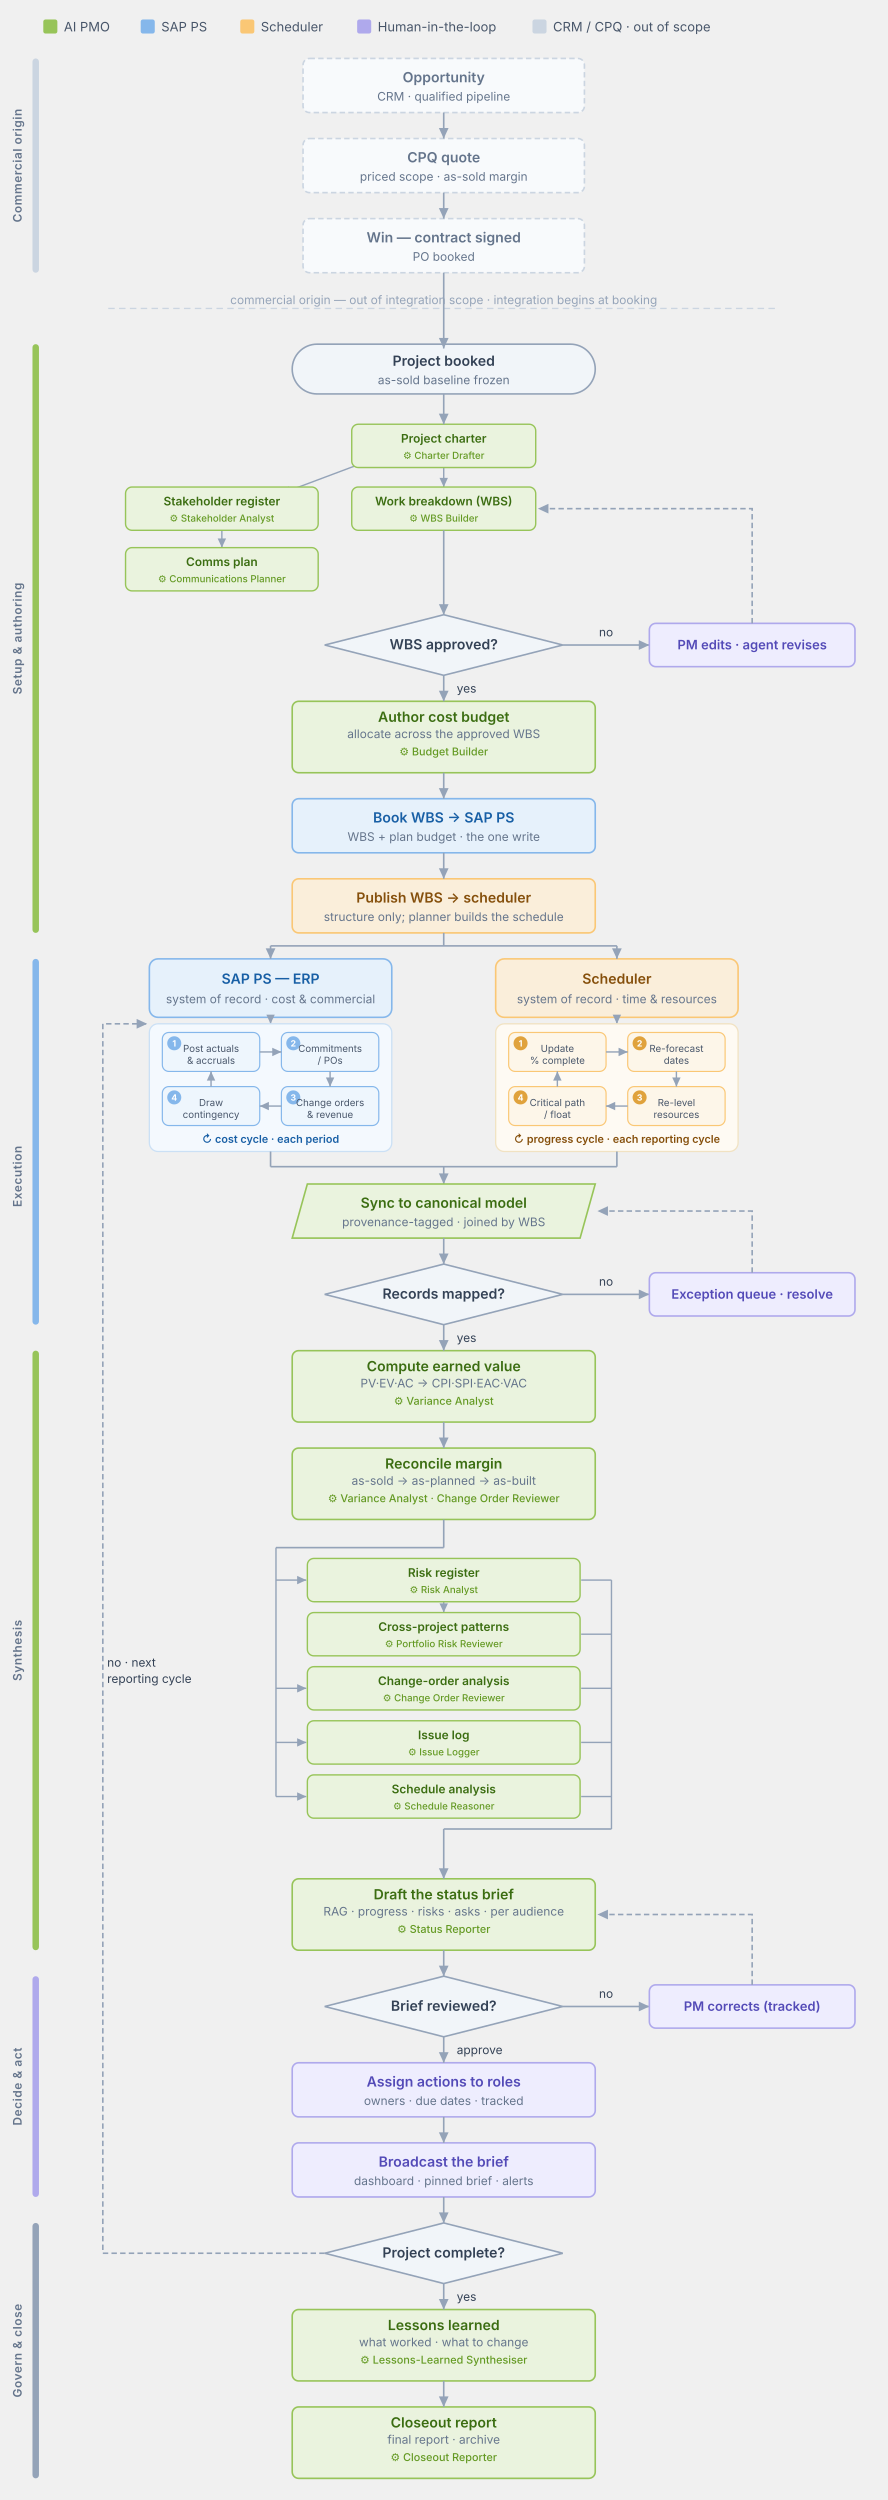
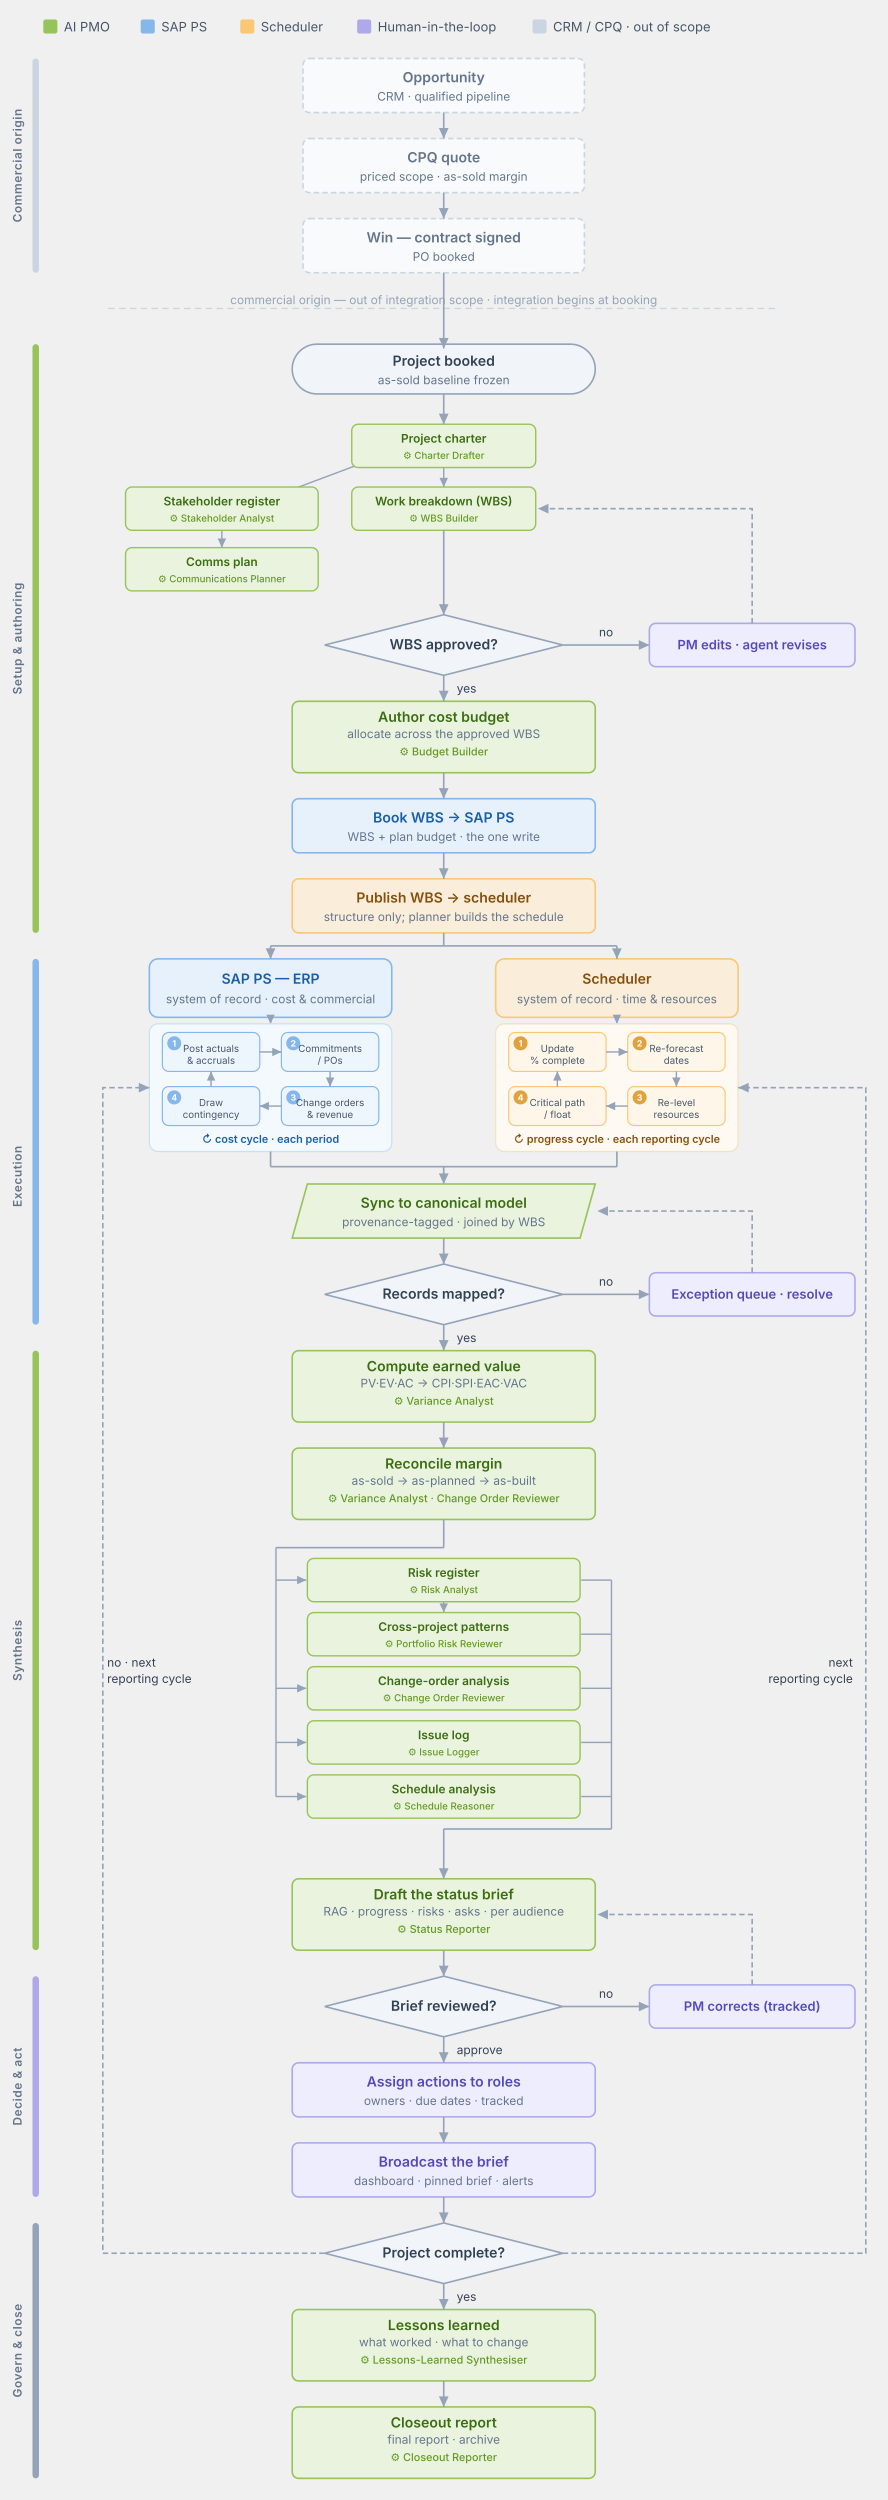
<svg xmlns="http://www.w3.org/2000/svg" viewBox="0 0 820 2310" width="100%" font-family="Inter,Arial,sans-serif">
  <defs>
    <marker id="ah" markerWidth="9" markerHeight="9" refX="6.5" refY="3" orient="auto">
      <path d="M0,0 L6.5,3 L0,6 Z" fill="#94a3b8" />
    </marker>
    <style>.pa{cursor:pointer}.pa:hover rect{stroke-width:2.6}</style>
  </defs>
  <g>
    <rect x="40" y="18" width="13" height="13" rx="2" fill="#97C459" />
    <text x="59" y="29" font-family="Inter,Arial,sans-serif" font-size="12" fill="#475569">AI PMO</text>
    <rect x="130" y="18" width="13" height="13" rx="2" fill="#85B7EB" />
    <text x="149" y="29" font-family="Inter,Arial,sans-serif" font-size="12" fill="#475569">SAP PS</text>
    <rect x="222" y="18" width="13" height="13" rx="2" fill="#FAC775" />
    <text x="241" y="29" font-family="Inter,Arial,sans-serif" font-size="12" fill="#475569">Scheduler</text>
    <rect x="330" y="18" width="13" height="13" rx="2" fill="#AFA9EC" />
    <text x="349" y="29" font-family="Inter,Arial,sans-serif" font-size="12" fill="#475569">Human-in-the-loop</text>
    <rect x="492" y="18" width="13" height="13" rx="2" fill="#CBD5E1" />
    <text x="511" y="29" font-family="Inter,Arial,sans-serif" font-size="12" fill="#475569">CRM / CPQ · out of scope</text>
  </g>
  <g transform="translate(0,46)">
    <rect x="30" y="8" width="6" height="198" rx="3" fill="#CBD5E1" />
    <text transform="rotate(-90 20 107)" x="20" y="107" text-anchor="middle" font-family="Inter,Arial,sans-serif" font-size="11" font-weight="600" letter-spacing="0.5" fill="#64748b">Commercial origin</text>
    <rect x="30" y="272" width="6" height="544" rx="3" fill="#97C459" />
    <text transform="rotate(-90 20 544)" x="20" y="544" text-anchor="middle" font-family="Inter,Arial,sans-serif" font-size="11" font-weight="600" letter-spacing="0.5" fill="#64748b">Setup &amp; authoring</text>
    <rect x="30" y="840" width="6" height="338" rx="3" fill="#85B7EB" />
    <text transform="rotate(-90 20 1041)" x="20" y="1041" text-anchor="middle" font-family="Inter,Arial,sans-serif" font-size="11" font-weight="600" letter-spacing="0.5" fill="#64748b">Execution</text>
    <rect x="30" y="1202" width="6" height="554" rx="3" fill="#97C459" />
    <text transform="rotate(-90 20 1479)" x="20" y="1479" text-anchor="middle" font-family="Inter,Arial,sans-serif" font-size="11" font-weight="600" letter-spacing="0.5" fill="#64748b">Synthesis</text>
    <rect x="30" y="1780" width="6" height="204" rx="3" fill="#AFA9EC" />
    <text transform="rotate(-90 20 1882)" x="20" y="1882" text-anchor="middle" font-family="Inter,Arial,sans-serif" font-size="11" font-weight="600" letter-spacing="0.5" fill="#64748b">Decide &amp; act</text>
    <rect x="30" y="2008" width="6" height="236" rx="3" fill="#94A3B8" />
    <text transform="rotate(-90 20 2126)" x="20" y="2126" text-anchor="middle" font-family="Inter,Arial,sans-serif" font-size="11" font-weight="600" letter-spacing="0.5" fill="#64748b">Govern &amp; close</text>
    <rect x="280" y="8" width="260" height="50" rx="6" fill="#F8FAFC" stroke="#CBD5E1" stroke-width="1.5" stroke-dasharray="5 3" />
    <text x="410" y="30" text-anchor="middle" font-family="Inter,Arial,sans-serif" font-size="13" font-weight="600" fill="#64748B">Opportunity</text>
    <text x="410" y="47" text-anchor="middle" font-family="Inter,Arial,sans-serif" font-size="11" font-weight="400" fill="#64748b">CRM · qualified pipeline</text>
    <rect x="280" y="82" width="260" height="50" rx="6" fill="#F8FAFC" stroke="#CBD5E1" stroke-width="1.5" stroke-dasharray="5 3" />
    <text x="410" y="104" text-anchor="middle" font-family="Inter,Arial,sans-serif" font-size="13" font-weight="600" fill="#64748B">CPQ quote</text>
    <text x="410" y="121" text-anchor="middle" font-family="Inter,Arial,sans-serif" font-size="11" font-weight="400" fill="#64748b">priced scope · as-sold margin</text>
    <rect x="280" y="156" width="260" height="50" rx="6" fill="#F8FAFC" stroke="#CBD5E1" stroke-width="1.5" stroke-dasharray="5 3" />
    <text x="410" y="178" text-anchor="middle" font-family="Inter,Arial,sans-serif" font-size="13" font-weight="600" fill="#64748B">Win — contract signed</text>
    <text x="410" y="195" text-anchor="middle" font-family="Inter,Arial,sans-serif" font-size="11" font-weight="400" fill="#64748b">PO booked</text>
    <line x1="100" y1="239" x2="720" y2="239" stroke="#cbd5e1" stroke-width="1.2" stroke-dasharray="6 4" />
    <text x="410" y="235" text-anchor="middle" font-family="Inter,Arial,sans-serif" font-size="11" font-weight="400" fill="#94a3b8">commercial origin — out of integration scope    ·    integration begins at booking</text>
    <rect x="270" y="272" width="280" height="46" rx="23.0" fill="#F1F5F9" stroke="#94A3B8" stroke-width="1.5" />
    <text x="410" y="292" text-anchor="middle" font-family="Inter,Arial,sans-serif" font-size="13" font-weight="600" fill="#334155">Project booked</text>
    <text x="410" y="309" text-anchor="middle" font-family="Inter,Arial,sans-serif" font-size="11" font-weight="400" fill="#64748b">as-sold baseline frozen</text>
    <line x1="410" y1="386" x2="410" y2="404" stroke="#94a3b8" stroke-width="1.3" marker-end="url(#ah)" />
    <line x1="340" y1="380" x2="260" y2="410" stroke="#94a3b8" stroke-width="1.3" marker-end="url(#ah)" />
    <line x1="205" y1="444" x2="205" y2="460" stroke="#94a3b8" stroke-width="1.3" marker-end="url(#ah)" />
    <g class="pa" data-agent="charter_drafter">
      <rect x="325.0" y="346" width="170" height="40" rx="6" fill="#EAF3DE" stroke="#97C459" stroke-width="1.3" />
      <text x="410" y="363" text-anchor="middle" font-family="Inter,Arial,sans-serif" font-size="11" font-weight="600" fill="#3B6D11">Project charter</text>
      <text x="410" y="378" text-anchor="middle" font-family="Inter,Arial,sans-serif" font-size="9" font-weight="500" fill="#639922">⚙ Charter Drafter</text>
    </g>
    <g class="pa" data-agent="stakeholder_analyst">
      <rect x="116.0" y="404" width="178" height="40" rx="6" fill="#EAF3DE" stroke="#97C459" stroke-width="1.3" />
      <text x="205" y="421" text-anchor="middle" font-family="Inter,Arial,sans-serif" font-size="11" font-weight="600" fill="#3B6D11">Stakeholder register</text>
      <text x="205" y="436" text-anchor="middle" font-family="Inter,Arial,sans-serif" font-size="9" font-weight="500" fill="#639922">⚙ Stakeholder Analyst</text>
    </g>
    <g class="pa" data-agent="wbs_builder">
      <rect x="325.0" y="404" width="170" height="40" rx="6" fill="#EAF3DE" stroke="#97C459" stroke-width="1.3" />
      <text x="410" y="421" text-anchor="middle" font-family="Inter,Arial,sans-serif" font-size="11" font-weight="600" fill="#3B6D11">Work breakdown (WBS)</text>
      <text x="410" y="436" text-anchor="middle" font-family="Inter,Arial,sans-serif" font-size="9" font-weight="500" fill="#639922">⚙ WBS Builder</text>
    </g>
    <g class="pa" data-agent="communications_planner">
      <rect x="116.0" y="460" width="178" height="40" rx="6" fill="#EAF3DE" stroke="#97C459" stroke-width="1.3" />
      <text x="205" y="477" text-anchor="middle" font-family="Inter,Arial,sans-serif" font-size="11" font-weight="600" fill="#3B6D11">Comms plan</text>
      <text x="205" y="492" text-anchor="middle" font-family="Inter,Arial,sans-serif" font-size="9" font-weight="500" fill="#639922">⚙ Communications Planner</text>
    </g>
    <polygon points="410,522 520,550 410,578 300,550" fill="#F1F5F9" stroke="#94A3B8" stroke-width="1.5" />
    <text x="410" y="554" text-anchor="middle" font-family="Inter,Arial,sans-serif" font-size="13" font-weight="600" fill="#334155">WBS approved?</text>
    <line x1="520" y1="550" x2="600" y2="550" stroke="#94a3b8" stroke-width="1.5" marker-end="url(#ah)" />
    <text x="560" y="542" text-anchor="middle" font-family="Inter,Arial,sans-serif" font-size="11" font-weight="400" fill="#334155">no</text>
    <rect x="600" y="530" width="190" height="40" rx="6" fill="#EEEDFE" stroke="#AFA9EC" stroke-width="1.5" />
    <text x="695" y="554" text-anchor="middle" font-family="Inter,Arial,sans-serif" font-size="12" font-weight="600" fill="#534AB7">PM edits · agent revises</text>
    <g class="pa" data-agent="budget_builder">
      <rect x="270" y="602" width="280" height="66" rx="6" fill="#EAF3DE" stroke="#97C459" stroke-width="1.5" />
      <text x="410" y="621" text-anchor="middle" font-family="Inter,Arial,sans-serif" font-size="13" font-weight="600" fill="#3B6D11">Author cost budget</text>
      <text x="410" y="636" text-anchor="middle" font-family="Inter,Arial,sans-serif" font-size="11" font-weight="400" fill="#64748b">allocate across the approved WBS</text>
      <text x="410" y="652" text-anchor="middle" font-family="Inter,Arial,sans-serif" font-size="10" font-weight="500" fill="#639922">⚙ Budget Builder</text>
    </g>
    <rect x="270" y="692" width="280" height="50" rx="6" fill="#E6F1FB" stroke="#85B7EB" stroke-width="1.5" />
    <text x="410" y="714" text-anchor="middle" font-family="Inter,Arial,sans-serif" font-size="13" font-weight="600" fill="#185FA5">Book WBS → SAP PS</text>
    <text x="410" y="731" text-anchor="middle" font-family="Inter,Arial,sans-serif" font-size="11" font-weight="400" fill="#64748b">WBS + plan budget · the one write</text>
    <rect x="270" y="766" width="280" height="50" rx="6" fill="#FAEEDA" stroke="#FAC775" stroke-width="1.5" />
    <text x="410" y="788" text-anchor="middle" font-family="Inter,Arial,sans-serif" font-size="13" font-weight="600" fill="#854F0B">Publish WBS → scheduler</text>
    <text x="410" y="805" text-anchor="middle" font-family="Inter,Arial,sans-serif" font-size="11" font-weight="400" fill="#64748b">structure only; planner builds the schedule</text>
    <rect x="138" y="840" width="224" height="54" rx="8" fill="#E6F1FB" stroke="#85B7EB" stroke-width="1.5" />
    <text x="250" y="863" text-anchor="middle" font-family="Inter,Arial,sans-serif" font-size="13" font-weight="600" fill="#185FA5">SAP PS — ERP</text>
    <text x="250" y="881" text-anchor="middle" font-family="Inter,Arial,sans-serif" font-size="11" font-weight="400" fill="#64748b">system of record · cost &amp; commercial</text>
    <rect x="458" y="840" width="224" height="54" rx="8" fill="#FAEEDA" stroke="#FAC775" stroke-width="1.5" />
    <text x="570" y="863" text-anchor="middle" font-family="Inter,Arial,sans-serif" font-size="13" font-weight="600" fill="#854F0B">Scheduler</text>
    <text x="570" y="881" text-anchor="middle" font-family="Inter,Arial,sans-serif" font-size="11" font-weight="400" fill="#64748b">system of record · time &amp; resources</text>
    <line x1="250" y1="894" x2="250" y2="900" stroke="#94a3b8" stroke-width="1.3" marker-end="url(#ah)" />
    <line x1="570" y1="894" x2="570" y2="900" stroke="#94a3b8" stroke-width="1.3" marker-end="url(#ah)" />
    <rect x="138" y="900" width="224" height="118" rx="8" fill="#F4F9FE" stroke="#CBE0F5" stroke-width="1.2" />
    <rect x="150" y="908" width="90" height="36" rx="6" fill="#EEF6FD" stroke="#85B7EB" stroke-width="1.1" />
    <circle cx="161" cy="918" r="6.5" fill="#85B7EB" />
    <text x="161" y="921" text-anchor="middle" font-family="Inter,Arial,sans-serif" font-size="8" font-weight="700" fill="#fff">1</text>
    <text x="195.0" y="926" text-anchor="middle" font-family="Inter,Arial,sans-serif" font-size="9" font-weight="400" fill="#475569">Post actuals</text>
    <text x="195.0" y="937" text-anchor="middle" font-family="Inter,Arial,sans-serif" font-size="9" font-weight="400" fill="#475569">&amp; accruals</text>
    <rect x="260" y="908" width="90" height="36" rx="6" fill="#EEF6FD" stroke="#85B7EB" stroke-width="1.1" />
    <circle cx="271" cy="918" r="6.5" fill="#85B7EB" />
    <text x="271" y="921" text-anchor="middle" font-family="Inter,Arial,sans-serif" font-size="8" font-weight="700" fill="#fff">2</text>
    <text x="305.0" y="926" text-anchor="middle" font-family="Inter,Arial,sans-serif" font-size="9" font-weight="400" fill="#475569">Commitments</text>
    <text x="305.0" y="937" text-anchor="middle" font-family="Inter,Arial,sans-serif" font-size="9" font-weight="400" fill="#475569">/ POs</text>
    <rect x="260" y="958" width="90" height="36" rx="6" fill="#EEF6FD" stroke="#85B7EB" stroke-width="1.1" />
    <circle cx="271" cy="968" r="6.5" fill="#85B7EB" />
    <text x="271" y="971" text-anchor="middle" font-family="Inter,Arial,sans-serif" font-size="8" font-weight="700" fill="#fff">3</text>
    <text x="305.0" y="976" text-anchor="middle" font-family="Inter,Arial,sans-serif" font-size="9" font-weight="400" fill="#475569">Change orders</text>
    <text x="305.0" y="987" text-anchor="middle" font-family="Inter,Arial,sans-serif" font-size="9" font-weight="400" fill="#475569">&amp; revenue</text>
    <rect x="150" y="958" width="90" height="36" rx="6" fill="#EEF6FD" stroke="#85B7EB" stroke-width="1.1" />
    <circle cx="161" cy="968" r="6.5" fill="#85B7EB" />
    <text x="161" y="971" text-anchor="middle" font-family="Inter,Arial,sans-serif" font-size="8" font-weight="700" fill="#fff">4</text>
    <text x="195.0" y="976" text-anchor="middle" font-family="Inter,Arial,sans-serif" font-size="9" font-weight="400" fill="#475569">Draw</text>
    <text x="195.0" y="987" text-anchor="middle" font-family="Inter,Arial,sans-serif" font-size="9" font-weight="400" fill="#475569">contingency</text>
    <line x1="240" y1="926" x2="260" y2="926" stroke="#94a3b8" stroke-width="1.3" marker-end="url(#ah)" />
    <line x1="305" y1="944" x2="305" y2="958" stroke="#94a3b8" stroke-width="1.3" marker-end="url(#ah)" />
    <line x1="260" y1="976" x2="240" y2="976" stroke="#94a3b8" stroke-width="1.3" marker-end="url(#ah)" />
    <line x1="195" y1="958" x2="195" y2="944" stroke="#94a3b8" stroke-width="1.3" marker-end="url(#ah)" />
    <text x="250" y="1010" text-anchor="middle" font-family="Inter,Arial,sans-serif" font-size="10" font-weight="600" fill="#185FA5">↻ cost cycle · each period</text>
    <rect x="458" y="900" width="224" height="118" rx="8" fill="#FEFAF3" stroke="#F1E2C2" stroke-width="1.2" />
    <rect x="470" y="908" width="90" height="36" rx="6" fill="#FDF6E9" stroke="#FAC775" stroke-width="1.1" />
    <circle cx="481" cy="918" r="6.5" fill="#E0A23C" />
    <text x="481" y="921" text-anchor="middle" font-family="Inter,Arial,sans-serif" font-size="8" font-weight="700" fill="#fff">1</text>
    <text x="515.0" y="926" text-anchor="middle" font-family="Inter,Arial,sans-serif" font-size="9" font-weight="400" fill="#475569">Update</text>
    <text x="515.0" y="937" text-anchor="middle" font-family="Inter,Arial,sans-serif" font-size="9" font-weight="400" fill="#475569">% complete</text>
    <rect x="580" y="908" width="90" height="36" rx="6" fill="#FDF6E9" stroke="#FAC775" stroke-width="1.1" />
    <circle cx="591" cy="918" r="6.5" fill="#E0A23C" />
    <text x="591" y="921" text-anchor="middle" font-family="Inter,Arial,sans-serif" font-size="8" font-weight="700" fill="#fff">2</text>
    <text x="625.0" y="926" text-anchor="middle" font-family="Inter,Arial,sans-serif" font-size="9" font-weight="400" fill="#475569">Re-forecast</text>
    <text x="625.0" y="937" text-anchor="middle" font-family="Inter,Arial,sans-serif" font-size="9" font-weight="400" fill="#475569">dates</text>
    <rect x="580" y="958" width="90" height="36" rx="6" fill="#FDF6E9" stroke="#FAC775" stroke-width="1.1" />
    <circle cx="591" cy="968" r="6.5" fill="#E0A23C" />
    <text x="591" y="971" text-anchor="middle" font-family="Inter,Arial,sans-serif" font-size="8" font-weight="700" fill="#fff">3</text>
    <text x="625.0" y="976" text-anchor="middle" font-family="Inter,Arial,sans-serif" font-size="9" font-weight="400" fill="#475569">Re-level</text>
    <text x="625.0" y="987" text-anchor="middle" font-family="Inter,Arial,sans-serif" font-size="9" font-weight="400" fill="#475569">resources</text>
    <rect x="470" y="958" width="90" height="36" rx="6" fill="#FDF6E9" stroke="#FAC775" stroke-width="1.1" />
    <circle cx="481" cy="968" r="6.5" fill="#E0A23C" />
    <text x="481" y="971" text-anchor="middle" font-family="Inter,Arial,sans-serif" font-size="8" font-weight="700" fill="#fff">4</text>
    <text x="515.0" y="976" text-anchor="middle" font-family="Inter,Arial,sans-serif" font-size="9" font-weight="400" fill="#475569">Critical path</text>
    <text x="515.0" y="987" text-anchor="middle" font-family="Inter,Arial,sans-serif" font-size="9" font-weight="400" fill="#475569">/ float</text>
    <line x1="560" y1="926" x2="580" y2="926" stroke="#94a3b8" stroke-width="1.3" marker-end="url(#ah)" />
    <line x1="625" y1="944" x2="625" y2="958" stroke="#94a3b8" stroke-width="1.3" marker-end="url(#ah)" />
    <line x1="580" y1="976" x2="560" y2="976" stroke="#94a3b8" stroke-width="1.3" marker-end="url(#ah)" />
    <line x1="515" y1="958" x2="515" y2="944" stroke="#94a3b8" stroke-width="1.3" marker-end="url(#ah)" />
    <text x="570" y="1010" text-anchor="middle" font-family="Inter,Arial,sans-serif" font-size="10" font-weight="600" fill="#854F0B">↻ progress cycle · each reporting cycle</text>
    <line x1="250" y1="1018" x2="250" y2="1032" stroke="#94a3b8" stroke-width="1.5" />
    <line x1="570" y1="1018" x2="570" y2="1032" stroke="#94a3b8" stroke-width="1.5" />
    <line x1="250" y1="1032" x2="570" y2="1032" stroke="#94a3b8" stroke-width="1.5" />
    <line x1="410" y1="1032" x2="410" y2="1048" stroke="#94a3b8" stroke-width="1.5" marker-end="url(#ah)" />
    <polygon points="284.0,1048 550.0,1048 536.0,1098 270.0,1098" fill="#EAF3DE" stroke="#97C459" stroke-width="1.5" />
    <text x="410" y="1070" text-anchor="middle" font-family="Inter,Arial,sans-serif" font-size="13" font-weight="600" fill="#3B6D11">Sync to canonical model</text>
    <text x="410" y="1087" text-anchor="middle" font-family="Inter,Arial,sans-serif" font-size="11" font-weight="400" fill="#64748b">provenance-tagged · joined by WBS</text>
    <polygon points="410,1122 520,1150 410,1178 300,1150" fill="#F1F5F9" stroke="#94A3B8" stroke-width="1.5" />
    <text x="410" y="1154" text-anchor="middle" font-family="Inter,Arial,sans-serif" font-size="13" font-weight="600" fill="#334155">Records mapped?</text>
    <line x1="520" y1="1150" x2="600" y2="1150" stroke="#94a3b8" stroke-width="1.5" marker-end="url(#ah)" />
    <text x="560" y="1142" text-anchor="middle" font-family="Inter,Arial,sans-serif" font-size="11" font-weight="400" fill="#334155">no</text>
    <rect x="600" y="1130" width="190" height="40" rx="6" fill="#EEEDFE" stroke="#AFA9EC" stroke-width="1.5" />
    <text x="695" y="1154" text-anchor="middle" font-family="Inter,Arial,sans-serif" font-size="12" font-weight="600" fill="#534AB7">Exception queue · resolve</text>
    <g class="pa" data-agent="variance_analyst">
      <rect x="270" y="1202" width="280" height="66" rx="6" fill="#EAF3DE" stroke="#97C459" stroke-width="1.5" />
      <text x="410" y="1221" text-anchor="middle" font-family="Inter,Arial,sans-serif" font-size="13" font-weight="600" fill="#3B6D11">Compute earned value</text>
      <text x="410" y="1236" text-anchor="middle" font-family="Inter,Arial,sans-serif" font-size="11" font-weight="400" fill="#64748b">PV·EV·AC → CPI·SPI·EAC·VAC</text>
      <text x="410" y="1252" text-anchor="middle" font-family="Inter,Arial,sans-serif" font-size="10" font-weight="500" fill="#639922">⚙ Variance Analyst</text>
    </g>
    <rect x="270" y="1292" width="280" height="66" rx="6" fill="#EAF3DE" stroke="#97C459" stroke-width="1.5" />
    <text x="410" y="1311" text-anchor="middle" font-family="Inter,Arial,sans-serif" font-size="13" font-weight="600" fill="#3B6D11">Reconcile margin</text>
    <text x="410" y="1326" text-anchor="middle" font-family="Inter,Arial,sans-serif" font-size="11" font-weight="400" fill="#64748b">as-sold → as-planned → as-built</text>
    <text x="410" y="1342" text-anchor="middle" font-family="Inter,Arial,sans-serif" font-size="10" font-weight="500" fill="#639922">⚙ Variance Analyst · Change Order Reviewer</text>
    <line x1="255" y1="1384" x2="255" y2="1614" stroke="#94a3b8" stroke-width="1.3" />
    <line x1="565" y1="1414" x2="565" y2="1644" stroke="#94a3b8" stroke-width="1.3" />
    <line x1="255" y1="1414" x2="283.0" y2="1414" stroke="#94a3b8" stroke-width="1.3" marker-end="url(#ah)" />
    <line x1="255" y1="1514" x2="283.0" y2="1514" stroke="#94a3b8" stroke-width="1.3" marker-end="url(#ah)" />
    <line x1="255" y1="1564" x2="283.0" y2="1564" stroke="#94a3b8" stroke-width="1.3" marker-end="url(#ah)" />
    <line x1="255" y1="1614" x2="283.0" y2="1614" stroke="#94a3b8" stroke-width="1.3" marker-end="url(#ah)" />
    <line x1="410" y1="1434" x2="410" y2="1444" stroke="#94a3b8" stroke-width="1.3" marker-end="url(#ah)" />
    <line x1="537.0" y1="1414" x2="565" y2="1414" stroke="#94a3b8" stroke-width="1.3" />
    <line x1="537.0" y1="1464" x2="565" y2="1464" stroke="#94a3b8" stroke-width="1.3" />
    <line x1="537.0" y1="1514" x2="565" y2="1514" stroke="#94a3b8" stroke-width="1.3" />
    <line x1="537.0" y1="1564" x2="565" y2="1564" stroke="#94a3b8" stroke-width="1.3" />
    <line x1="537.0" y1="1614" x2="565" y2="1614" stroke="#94a3b8" stroke-width="1.3" />
    <g class="pa" data-agent="risk_analyst">
      <rect x="284.0" y="1394" width="252" height="40" rx="6" fill="#EAF3DE" stroke="#97C459" stroke-width="1.3" />
      <text x="410" y="1411" text-anchor="middle" font-family="Inter,Arial,sans-serif" font-size="11" font-weight="600" fill="#3B6D11">Risk register</text>
      <text x="410" y="1426" text-anchor="middle" font-family="Inter,Arial,sans-serif" font-size="9" font-weight="500" fill="#639922">⚙ Risk Analyst</text>
    </g>
    <g class="pa" data-agent="portfolio_risk_reviewer">
      <rect x="284.0" y="1444" width="252" height="40" rx="6" fill="#EAF3DE" stroke="#97C459" stroke-width="1.3" />
      <text x="410" y="1461" text-anchor="middle" font-family="Inter,Arial,sans-serif" font-size="11" font-weight="600" fill="#3B6D11">Cross-project patterns</text>
      <text x="410" y="1476" text-anchor="middle" font-family="Inter,Arial,sans-serif" font-size="9" font-weight="500" fill="#639922">⚙ Portfolio Risk Reviewer</text>
    </g>
    <g class="pa" data-agent="change_order_reviewer">
      <rect x="284.0" y="1494" width="252" height="40" rx="6" fill="#EAF3DE" stroke="#97C459" stroke-width="1.3" />
      <text x="410" y="1511" text-anchor="middle" font-family="Inter,Arial,sans-serif" font-size="11" font-weight="600" fill="#3B6D11">Change-order analysis</text>
      <text x="410" y="1526" text-anchor="middle" font-family="Inter,Arial,sans-serif" font-size="9" font-weight="500" fill="#639922">⚙ Change Order Reviewer</text>
    </g>
    <g class="pa" data-agent="issue_logger">
      <rect x="284.0" y="1544" width="252" height="40" rx="6" fill="#EAF3DE" stroke="#97C459" stroke-width="1.3" />
      <text x="410" y="1561" text-anchor="middle" font-family="Inter,Arial,sans-serif" font-size="11" font-weight="600" fill="#3B6D11">Issue log</text>
      <text x="410" y="1576" text-anchor="middle" font-family="Inter,Arial,sans-serif" font-size="9" font-weight="500" fill="#639922">⚙ Issue Logger</text>
    </g>
    <g class="pa" data-agent="schedule_reasoner">
      <rect x="284.0" y="1594" width="252" height="40" rx="6" fill="#EAF3DE" stroke="#97C459" stroke-width="1.3" />
      <text x="410" y="1611" text-anchor="middle" font-family="Inter,Arial,sans-serif" font-size="11" font-weight="600" fill="#3B6D11">Schedule analysis</text>
      <text x="410" y="1626" text-anchor="middle" font-family="Inter,Arial,sans-serif" font-size="9" font-weight="500" fill="#639922">⚙ Schedule Reasoner</text>
    </g>
    <g class="pa" data-agent="status_reporter">
      <rect x="270" y="1690" width="280" height="66" rx="6" fill="#EAF3DE" stroke="#97C459" stroke-width="1.5" />
      <text x="410" y="1709" text-anchor="middle" font-family="Inter,Arial,sans-serif" font-size="13" font-weight="600" fill="#3B6D11">Draft the status brief</text>
      <text x="410" y="1724" text-anchor="middle" font-family="Inter,Arial,sans-serif" font-size="11" font-weight="400" fill="#64748b">RAG · progress · risks · asks · per audience</text>
      <text x="410" y="1740" text-anchor="middle" font-family="Inter,Arial,sans-serif" font-size="10" font-weight="500" fill="#639922">⚙ Status Reporter</text>
    </g>
    <polygon points="410,1780 520,1808 410,1836 300,1808" fill="#F1F5F9" stroke="#94A3B8" stroke-width="1.5" />
    <text x="410" y="1812" text-anchor="middle" font-family="Inter,Arial,sans-serif" font-size="13" font-weight="600" fill="#334155">Brief reviewed?</text>
    <line x1="520" y1="1808" x2="600" y2="1808" stroke="#94a3b8" stroke-width="1.5" marker-end="url(#ah)" />
    <text x="560" y="1800" text-anchor="middle" font-family="Inter,Arial,sans-serif" font-size="11" font-weight="400" fill="#334155">no</text>
    <rect x="600" y="1788" width="190" height="40" rx="6" fill="#EEEDFE" stroke="#AFA9EC" stroke-width="1.5" />
    <text x="695" y="1812" text-anchor="middle" font-family="Inter,Arial,sans-serif" font-size="12" font-weight="600" fill="#534AB7">PM corrects (tracked)</text>
    <rect x="270" y="1860" width="280" height="50" rx="6" fill="#EEEDFE" stroke="#AFA9EC" stroke-width="1.5" />
    <text x="410" y="1882" text-anchor="middle" font-family="Inter,Arial,sans-serif" font-size="13" font-weight="600" fill="#534AB7">Assign actions to roles</text>
    <text x="410" y="1899" text-anchor="middle" font-family="Inter,Arial,sans-serif" font-size="11" font-weight="400" fill="#64748b">owners · due dates · tracked</text>
    <rect x="270" y="1934" width="280" height="50" rx="6" fill="#EEEDFE" stroke="#AFA9EC" stroke-width="1.5" />
    <text x="410" y="1956" text-anchor="middle" font-family="Inter,Arial,sans-serif" font-size="13" font-weight="600" fill="#534AB7">Broadcast the brief</text>
    <text x="410" y="1973" text-anchor="middle" font-family="Inter,Arial,sans-serif" font-size="11" font-weight="400" fill="#64748b">dashboard · pinned brief · alerts</text>
    <polygon points="410,2008 520,2036 410,2064 300,2036" fill="#F1F5F9" stroke="#94A3B8" stroke-width="1.5" />
    <text x="410" y="2040" text-anchor="middle" font-family="Inter,Arial,sans-serif" font-size="13" font-weight="600" fill="#334155">Project complete?</text>
    <g class="pa" data-agent="lessons_learned_synthesiser">
      <rect x="270" y="2088" width="280" height="66" rx="6" fill="#EAF3DE" stroke="#97C459" stroke-width="1.5" />
      <text x="410" y="2107" text-anchor="middle" font-family="Inter,Arial,sans-serif" font-size="13" font-weight="600" fill="#3B6D11">Lessons learned</text>
      <text x="410" y="2122" text-anchor="middle" font-family="Inter,Arial,sans-serif" font-size="11" font-weight="400" fill="#64748b">what worked · what to change</text>
      <text x="410" y="2138" text-anchor="middle" font-family="Inter,Arial,sans-serif" font-size="10" font-weight="500" fill="#639922">⚙ Lessons-Learned Synthesiser</text>
    </g>
    <g class="pa" data-agent="closeout_reporter">
      <rect x="270" y="2178" width="280" height="66" rx="6" fill="#EAF3DE" stroke="#97C459" stroke-width="1.5" />
      <text x="410" y="2197" text-anchor="middle" font-family="Inter,Arial,sans-serif" font-size="13" font-weight="600" fill="#3B6D11">Closeout report</text>
      <text x="410" y="2212" text-anchor="middle" font-family="Inter,Arial,sans-serif" font-size="11" font-weight="400" fill="#64748b">final report · archive</text>
      <text x="410" y="2228" text-anchor="middle" font-family="Inter,Arial,sans-serif" font-size="10" font-weight="500" fill="#639922">⚙ Closeout Reporter</text>
    </g>
    <line x1="410" y1="58" x2="410" y2="82" stroke="#94a3b8" stroke-width="1.5" marker-end="url(#ah)" />
    <line x1="410" y1="132" x2="410" y2="156" stroke="#94a3b8" stroke-width="1.5" marker-end="url(#ah)" />
    <line x1="410" y1="318" x2="410" y2="346" stroke="#94a3b8" stroke-width="1.5" marker-end="url(#ah)" />
    <line x1="410" y1="444" x2="410" y2="522" stroke="#94a3b8" stroke-width="1.5" marker-end="url(#ah)" />
    <line x1="410" y1="578" x2="410" y2="602" stroke="#94a3b8" stroke-width="1.5" marker-end="url(#ah)" />
    <text x="422" y="594" text-anchor="start" font-family="Inter,Arial,sans-serif" font-size="11" font-weight="400" fill="#334155">yes</text>
    <line x1="410" y1="668" x2="410" y2="692" stroke="#94a3b8" stroke-width="1.5" marker-end="url(#ah)" />
    <line x1="410" y1="742" x2="410" y2="766" stroke="#94a3b8" stroke-width="1.5" marker-end="url(#ah)" />
    <line x1="410" y1="816" x2="410" y2="828" stroke="#94a3b8" stroke-width="1.5" />
    <line x1="250" y1="828" x2="570" y2="828" stroke="#94a3b8" stroke-width="1.5" />
    <line x1="250" y1="828" x2="250" y2="840" stroke="#94a3b8" stroke-width="1.5" marker-end="url(#ah)" />
    <line x1="570" y1="828" x2="570" y2="840" stroke="#94a3b8" stroke-width="1.5" marker-end="url(#ah)" />
    <line x1="410" y1="1098" x2="410" y2="1122" stroke="#94a3b8" stroke-width="1.5" marker-end="url(#ah)" />
    <line x1="410" y1="1178" x2="410" y2="1202" stroke="#94a3b8" stroke-width="1.5" marker-end="url(#ah)" />
    <text x="422" y="1194" text-anchor="start" font-family="Inter,Arial,sans-serif" font-size="11" font-weight="400" fill="#334155">yes</text>
    <line x1="410" y1="1268" x2="410" y2="1292" stroke="#94a3b8" stroke-width="1.5" marker-end="url(#ah)" />
    <line x1="410" y1="1358" x2="410" y2="1384" stroke="#94a3b8" stroke-width="1.5" />
    <line x1="410" y1="1384" x2="255" y2="1384" stroke="#94a3b8" stroke-width="1.5" />
    <line x1="565" y1="1644" x2="410" y2="1644" stroke="#94a3b8" stroke-width="1.5" />
    <line x1="410" y1="1644" x2="410" y2="1690" stroke="#94a3b8" stroke-width="1.5" marker-end="url(#ah)" />
    <line x1="410" y1="1756" x2="410" y2="1780" stroke="#94a3b8" stroke-width="1.5" marker-end="url(#ah)" />
    <line x1="410" y1="1836" x2="410" y2="1860" stroke="#94a3b8" stroke-width="1.5" marker-end="url(#ah)" />
    <text x="422" y="1852" text-anchor="start" font-family="Inter,Arial,sans-serif" font-size="11" font-weight="400" fill="#334155">approve</text>
    <line x1="410" y1="1910" x2="410" y2="1934" stroke="#94a3b8" stroke-width="1.5" marker-end="url(#ah)" />
    <line x1="410" y1="1984" x2="410" y2="2008" stroke="#94a3b8" stroke-width="1.5" marker-end="url(#ah)" />
    <line x1="410" y1="2064" x2="410" y2="2088" stroke="#94a3b8" stroke-width="1.5" marker-end="url(#ah)" />
    <text x="422" y="2080" text-anchor="start" font-family="Inter,Arial,sans-serif" font-size="11" font-weight="400" fill="#334155">yes</text>
    <line x1="410" y1="2154" x2="410" y2="2178" stroke="#94a3b8" stroke-width="1.5" marker-end="url(#ah)" />
    <line x1="410" y1="206" x2="410" y2="276" stroke="#94a3b8" stroke-width="1.5" marker-end="url(#ah)" />
    <polyline points="695,530 695,424 497,424" fill="none" stroke="#94a3b8" stroke-width="1.5" stroke-dasharray="5 3" marker-end="url(#ah)" />
    <polyline points="695,1130 695,1073 552.0,1073" fill="none" stroke="#94a3b8" stroke-width="1.5" stroke-dasharray="5 3" marker-end="url(#ah)" />
    <polyline points="695,1788 695,1723 552.0,1723" fill="none" stroke="#94a3b8" stroke-width="1.5" stroke-dasharray="5 3" marker-end="url(#ah)" />
-     <polyline points="300,2036 95,2036 95,900 136,900" fill="none" stroke="#94a3b8" stroke-width="1.5" stroke-dasharray="5 3" marker-end="url(#ah)" />
+     <polyline points="300,2036 95,2036 95,959 138,959" fill="none" stroke="#94a3b8" stroke-width="1.5" stroke-dasharray="5 3" marker-end="url(#ah)" />
+     <polyline points="520,2036 800,2036 800,959 682,959" fill="none" stroke="#94a3b8" stroke-width="1.5" stroke-dasharray="5 3" marker-end="url(#ah)" />
+     <text x="788" y="1494" text-anchor="end" font-family="Inter,Arial,sans-serif" font-size="11" font-weight="400" fill="#334155">next</text>
+     <text x="788" y="1509" text-anchor="end" font-family="Inter,Arial,sans-serif" font-size="11" font-weight="400" fill="#334155">reporting cycle</text>
    <text x="99" y="1494" text-anchor="start" font-family="Inter,Arial,sans-serif" font-size="11" font-weight="400" fill="#334155">no · next</text>
    <text x="99" y="1509" text-anchor="start" font-family="Inter,Arial,sans-serif" font-size="11" font-weight="400" fill="#334155">reporting cycle</text>
  </g>
</svg>
